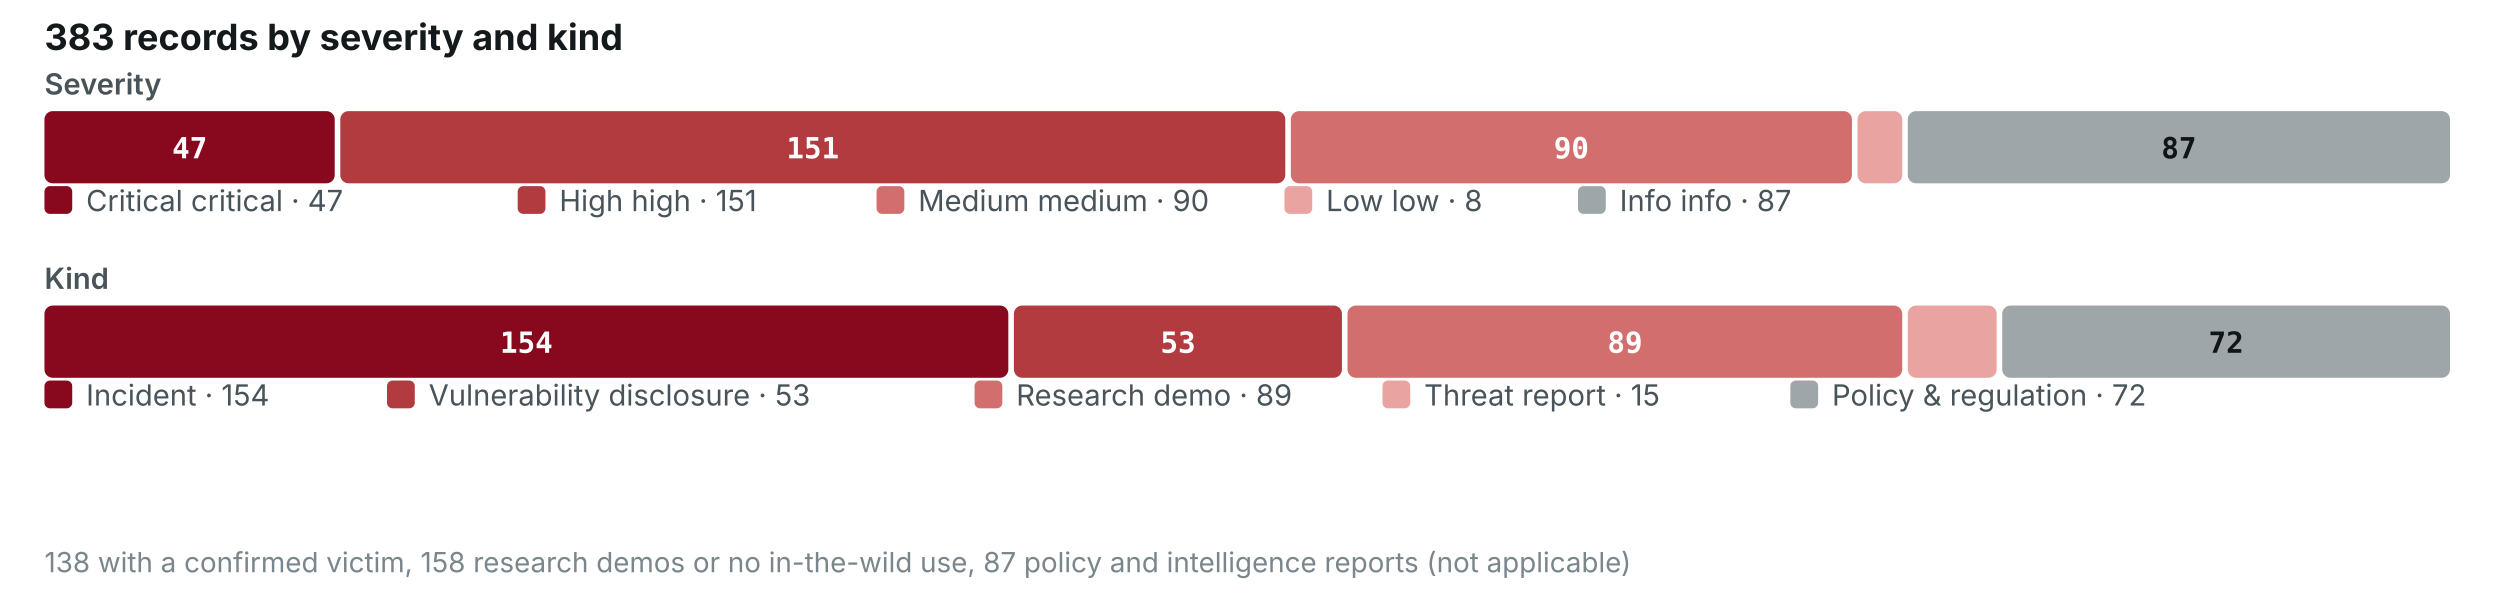
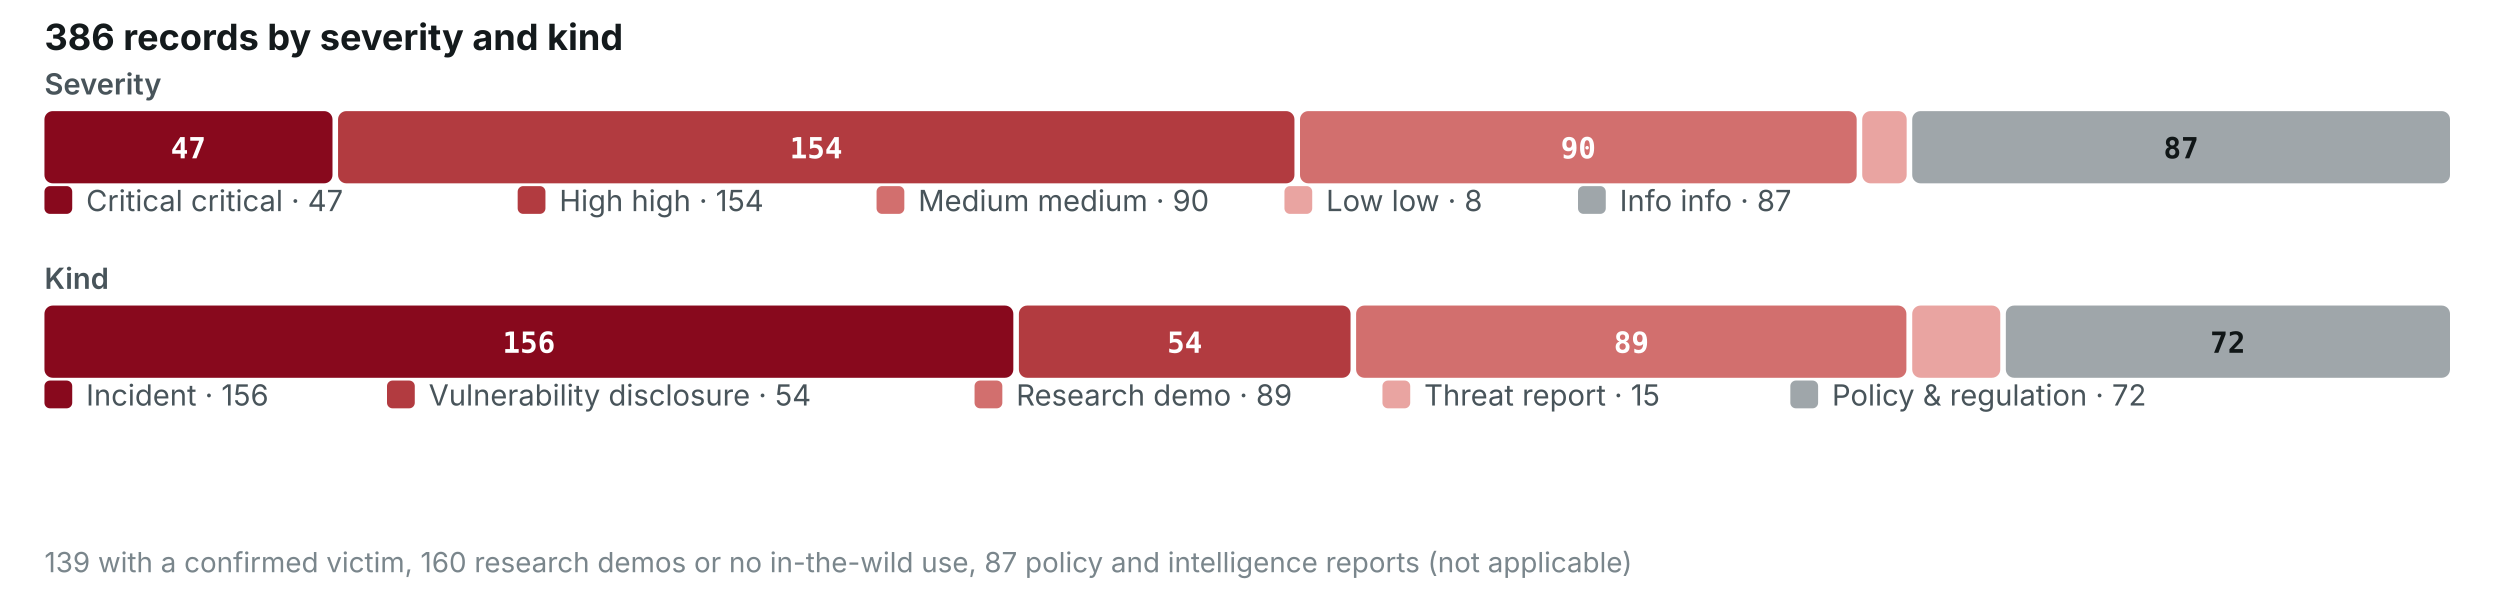
<svg xmlns="http://www.w3.org/2000/svg" viewBox="0 0 900 216" width="900" height="216" role="img" font-family="ui-sans-serif,-apple-system,'Segoe UI','PingFang SC','Microsoft YaHei',sans-serif">
  <rect width="900" height="216" fill="#FFFFFF" />
-   <text x="16" y="18" font-size="13" font-weight="700" fill="#141A1C">383 records by severity and kind</text>
+   <text x="16" y="18" font-size="13" font-weight="700" fill="#141A1C">386 records by severity and kind</text>
  <text x="16" y="34" font-size="10.5" fill="#48545A" font-weight="600">Severity</text>
-   <rect x="16.0" y="40" width="104.5" height="26" rx="3" fill="#88091D" />
-   <text x="68.3" y="57" font-size="10.5" text-anchor="middle" font-family="ui-monospace,'SF Mono','Cascadia Mono','Consolas',monospace" font-weight="700" fill="#FFFFFF">47</text>
-   <rect x="122.5" y="40" width="340.2" height="26" rx="3" fill="#B23B40" />
-   <text x="292.6" y="57" font-size="10.5" text-anchor="middle" font-family="ui-monospace,'SF Mono','Cascadia Mono','Consolas',monospace" font-weight="700" fill="#FFFFFF">151</text>
-   <rect x="464.7" y="40" width="202.0" height="26" rx="3" fill="#D26F6E" />
-   <text x="565.7" y="57" font-size="10.5" text-anchor="middle" font-family="ui-monospace,'SF Mono','Cascadia Mono','Consolas',monospace" font-weight="700" fill="#FFFFFF">90</text>
-   <rect x="668.7" y="40" width="16.1" height="26" rx="3" fill="#E9A4A1" />
-   <rect x="686.8" y="40" width="195.2" height="26" rx="3" fill="#9FA6AA" />
-   <text x="784.4" y="57" font-size="10.5" text-anchor="middle" font-family="ui-monospace,'SF Mono','Cascadia Mono','Consolas',monospace" font-weight="700" fill="#101617">87</text>
+   <rect x="16.0" y="40" width="103.7" height="26" rx="3" fill="#88091D" />
+   <text x="67.8" y="57" font-size="10.5" text-anchor="middle" font-family="ui-monospace,'SF Mono','Cascadia Mono','Consolas',monospace" font-weight="700" fill="#FFFFFF">47</text>
+   <rect x="121.7" y="40" width="344.3" height="26" rx="3" fill="#B23B40" />
+   <text x="293.8" y="57" font-size="10.5" text-anchor="middle" font-family="ui-monospace,'SF Mono','Cascadia Mono','Consolas',monospace" font-weight="700" fill="#FFFFFF">154</text>
+   <rect x="468.0" y="40" width="200.4" height="26" rx="3" fill="#D26F6E" />
+   <text x="568.2" y="57" font-size="10.5" text-anchor="middle" font-family="ui-monospace,'SF Mono','Cascadia Mono','Consolas',monospace" font-weight="700" fill="#FFFFFF">90</text>
+   <rect x="670.4" y="40" width="16.0" height="26" rx="3" fill="#E9A4A1" />
+   <rect x="688.4" y="40" width="193.6" height="26" rx="3" fill="#9FA6AA" />
+   <text x="785.2" y="57" font-size="10.5" text-anchor="middle" font-family="ui-monospace,'SF Mono','Cascadia Mono','Consolas',monospace" font-weight="700" fill="#101617">87</text>
  <rect x="16" y="67" width="10" height="10" rx="2" fill="#88091D" />
  <text x="31" y="76" font-size="10.5" fill="#48545A">Critical critical · 47</text>
  <rect x="186.36" y="67" width="10" height="10" rx="2" fill="#B23B40" />
-   <text x="201.36" y="76" font-size="10.5" fill="#48545A">High high · 151</text>
+   <text x="201.36" y="76" font-size="10.5" fill="#48545A">High high · 154</text>
  <rect x="315.56" y="67" width="10" height="10" rx="2" fill="#D26F6E" />
  <text x="330.56" y="76" font-size="10.5" fill="#48545A">Medium medium · 90</text>
  <rect x="462.4" y="67" width="10" height="10" rx="2" fill="#E9A4A1" />
  <text x="477.4" y="76" font-size="10.5" fill="#48545A">Low low · 8</text>
  <rect x="568.08" y="67" width="10" height="10" rx="2" fill="#9FA6AA" />
  <text x="583.08" y="76" font-size="10.5" fill="#48545A">Info info · 87</text>
  <text x="16" y="104" font-size="10.5" fill="#48545A" font-weight="600">Kind</text>
-   <rect x="16.0" y="110" width="347.0" height="26" rx="3" fill="#88091D" />
-   <text x="189.5" y="127" font-size="10.5" text-anchor="middle" font-family="ui-monospace,'SF Mono','Cascadia Mono','Consolas',monospace" font-weight="700" fill="#FFFFFF">154</text>
-   <rect x="365.0" y="110" width="118.1" height="26" rx="3" fill="#B23B40" />
-   <text x="424.1" y="127" font-size="10.5" text-anchor="middle" font-family="ui-monospace,'SF Mono','Cascadia Mono','Consolas',monospace" font-weight="700" fill="#FFFFFF">53</text>
-   <rect x="485.1" y="110" width="199.7" height="26" rx="3" fill="#D26F6E" />
-   <text x="585.0" y="127" font-size="10.5" text-anchor="middle" font-family="ui-monospace,'SF Mono','Cascadia Mono','Consolas',monospace" font-weight="700" fill="#FFFFFF">89</text>
-   <rect x="686.8" y="110" width="32.0" height="26" rx="3" fill="#E9A4A1" />
-   <rect x="720.8" y="110" width="161.2" height="26" rx="3" fill="#9FA6AA" />
-   <text x="801.4" y="127" font-size="10.5" text-anchor="middle" font-family="ui-monospace,'SF Mono','Cascadia Mono','Consolas',monospace" font-weight="700" fill="#101617">72</text>
+   <rect x="16.0" y="110" width="348.8" height="26" rx="3" fill="#88091D" />
+   <text x="190.4" y="127" font-size="10.5" text-anchor="middle" font-family="ui-monospace,'SF Mono','Cascadia Mono','Consolas',monospace" font-weight="700" fill="#FFFFFF">156</text>
+   <rect x="366.8" y="110" width="119.4" height="26" rx="3" fill="#B23B40" />
+   <text x="426.5" y="127" font-size="10.5" text-anchor="middle" font-family="ui-monospace,'SF Mono','Cascadia Mono','Consolas',monospace" font-weight="700" fill="#FFFFFF">54</text>
+   <rect x="488.2" y="110" width="198.1" height="26" rx="3" fill="#D26F6E" />
+   <text x="587.3" y="127" font-size="10.5" text-anchor="middle" font-family="ui-monospace,'SF Mono','Cascadia Mono','Consolas',monospace" font-weight="700" fill="#FFFFFF">89</text>
+   <rect x="688.4" y="110" width="31.7" height="26" rx="3" fill="#E9A4A1" />
+   <rect x="722.1" y="110" width="159.9" height="26" rx="3" fill="#9FA6AA" />
+   <text x="802.0" y="127" font-size="10.5" text-anchor="middle" font-family="ui-monospace,'SF Mono','Cascadia Mono','Consolas',monospace" font-weight="700" fill="#101617">72</text>
  <rect x="16" y="137" width="10" height="10" rx="2" fill="#88091D" />
-   <text x="31" y="146" font-size="10.5" fill="#48545A">Incident · 154</text>
+   <text x="31" y="146" font-size="10.5" fill="#48545A">Incident · 156</text>
  <rect x="139.32" y="137" width="10" height="10" rx="2" fill="#B23B40" />
-   <text x="154.32" y="146" font-size="10.5" fill="#48545A">Vulnerability disclosure · 53</text>
+   <text x="154.32" y="146" font-size="10.5" fill="#48545A">Vulnerability disclosure · 54</text>
  <rect x="350.84" y="137" width="10" height="10" rx="2" fill="#D26F6E" />
  <text x="365.84" y="146" font-size="10.5" fill="#48545A">Research demo · 89</text>
  <rect x="497.68" y="137" width="10" height="10" rx="2" fill="#E9A4A1" />
  <text x="512.68" y="146" font-size="10.5" fill="#48545A">Threat report · 15</text>
  <rect x="644.52" y="137" width="10" height="10" rx="2" fill="#9FA6AA" />
  <text x="659.52" y="146" font-size="10.5" fill="#48545A">Policy &amp; regulation · 72</text>
-   <text x="16" y="206" font-size="10" fill="#7A868C">138 with a confirmed victim, 158 research demos or no in-the-wild use, 87 policy and intelligence reports (not applicable)</text>
+   <text x="16" y="206" font-size="10" fill="#7A868C">139 with a confirmed victim, 160 research demos or no in-the-wild use, 87 policy and intelligence reports (not applicable)</text>
</svg>
